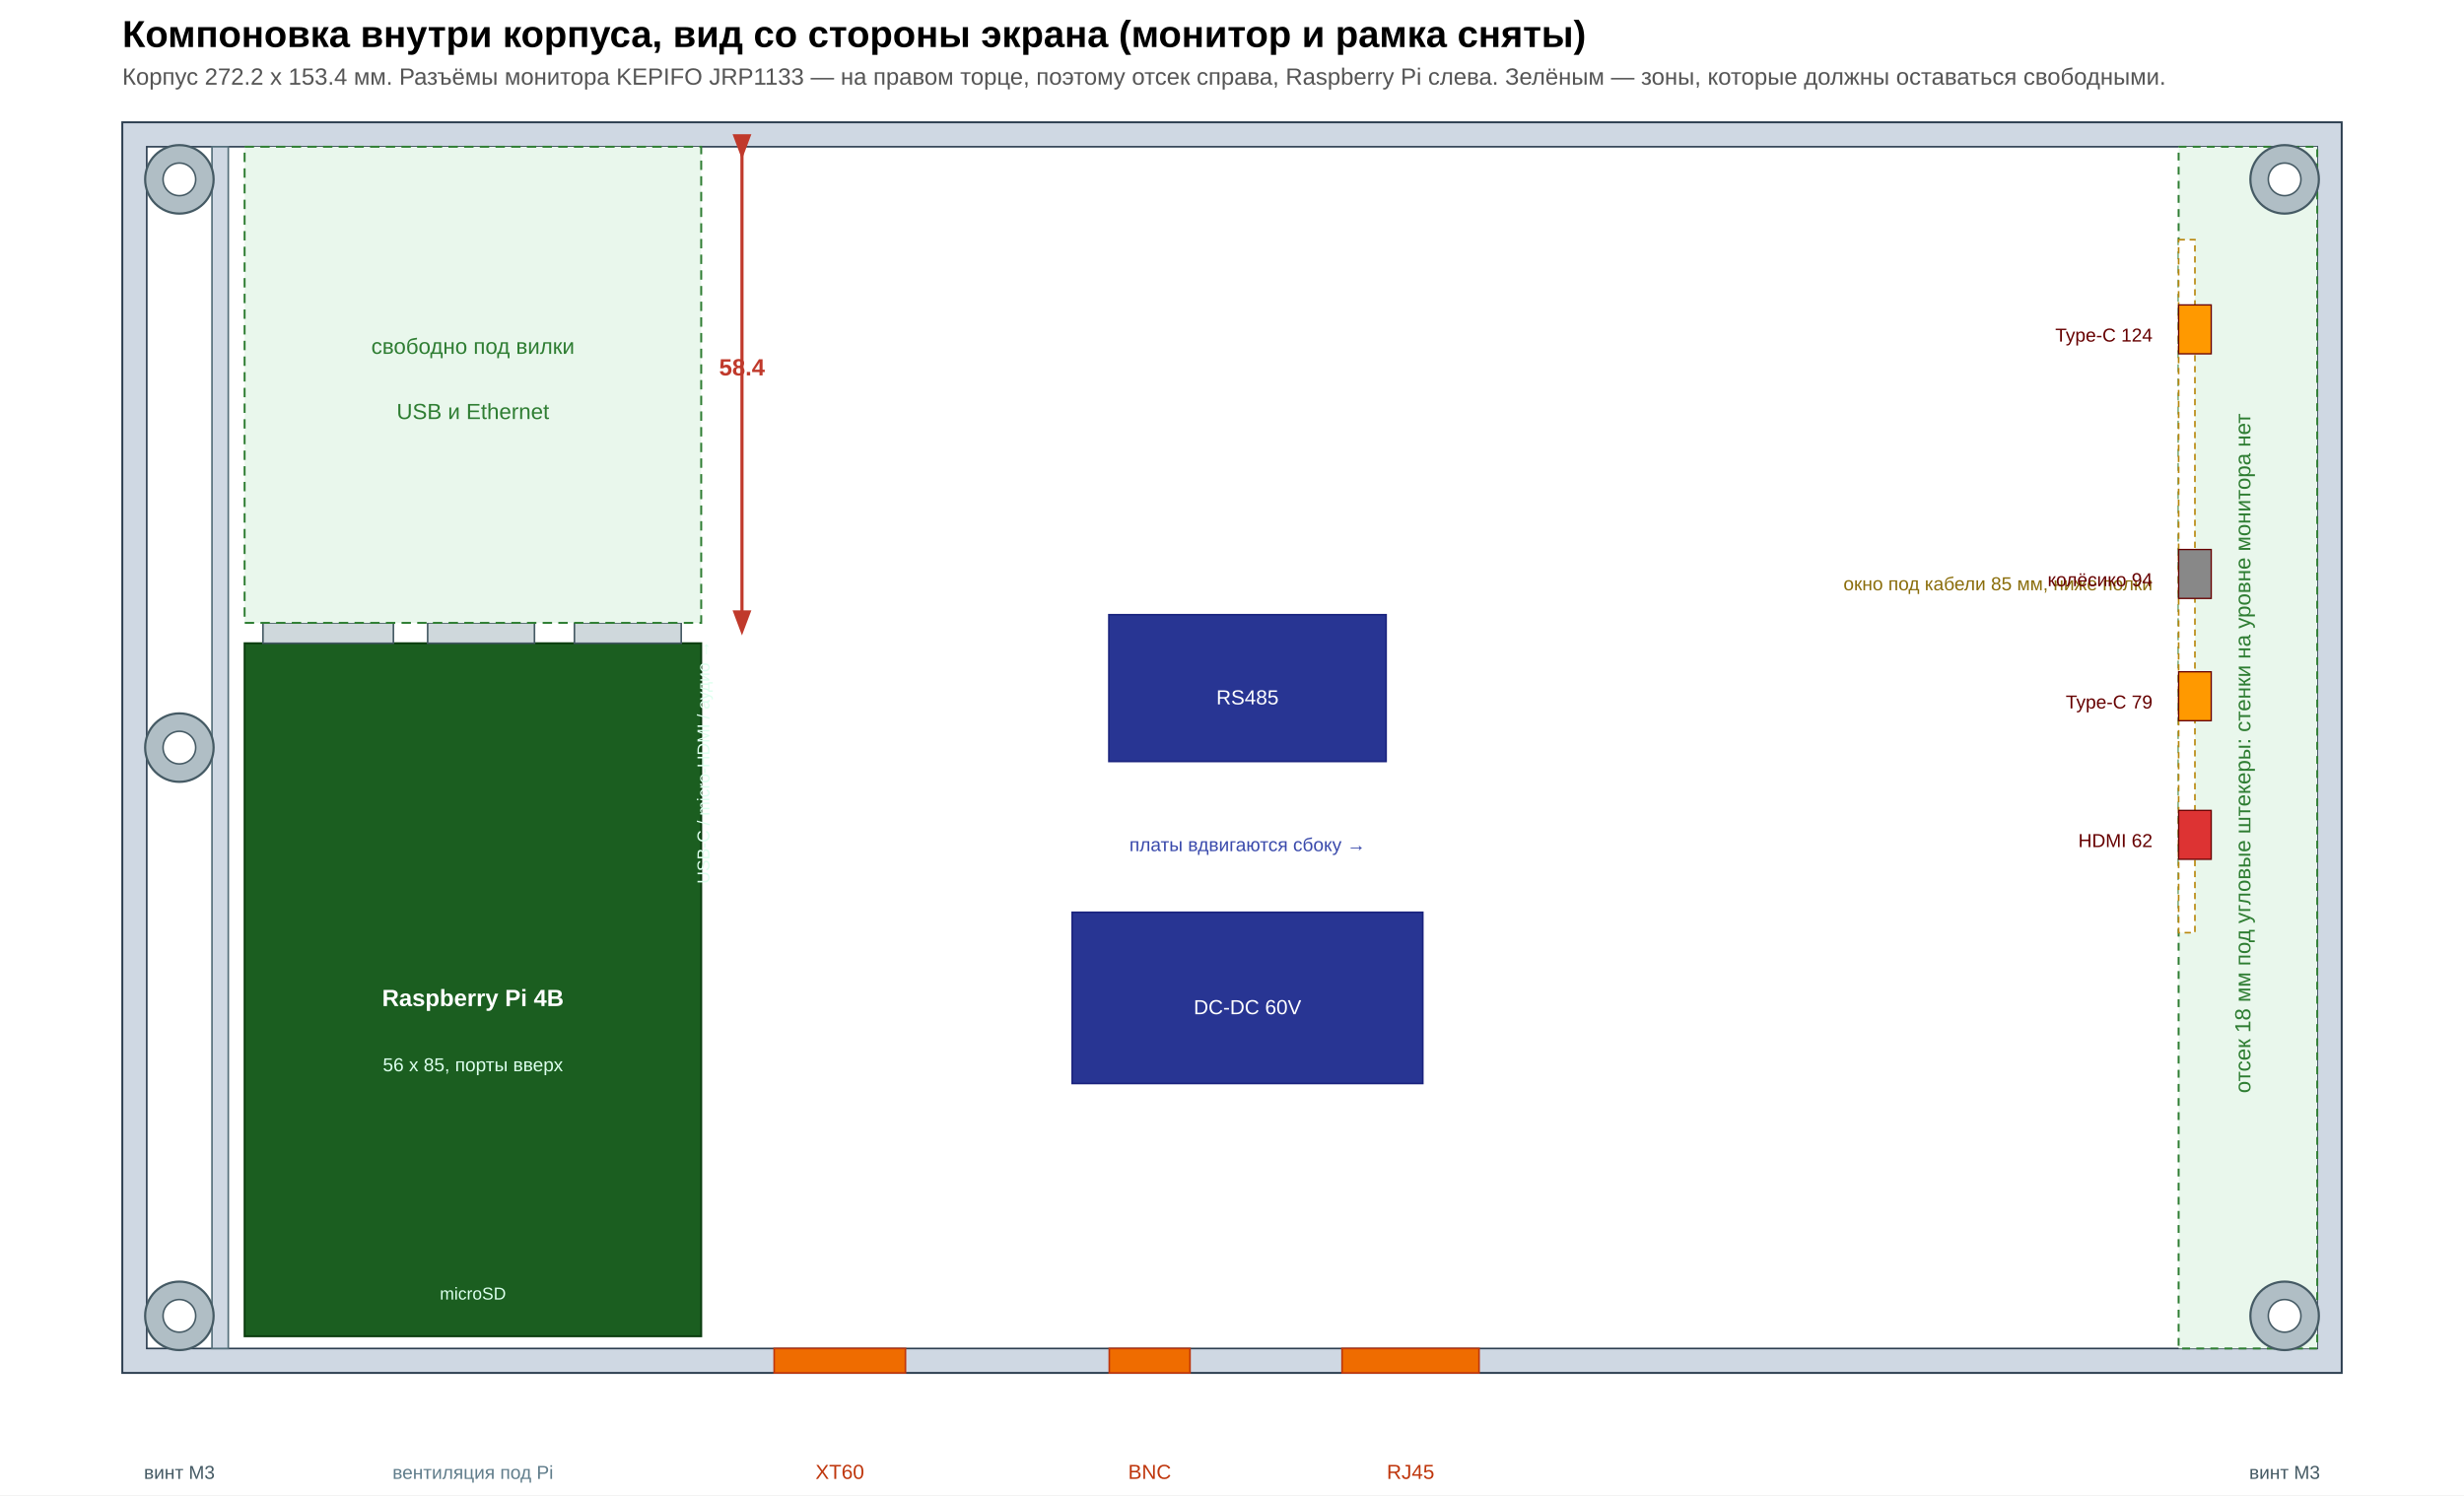
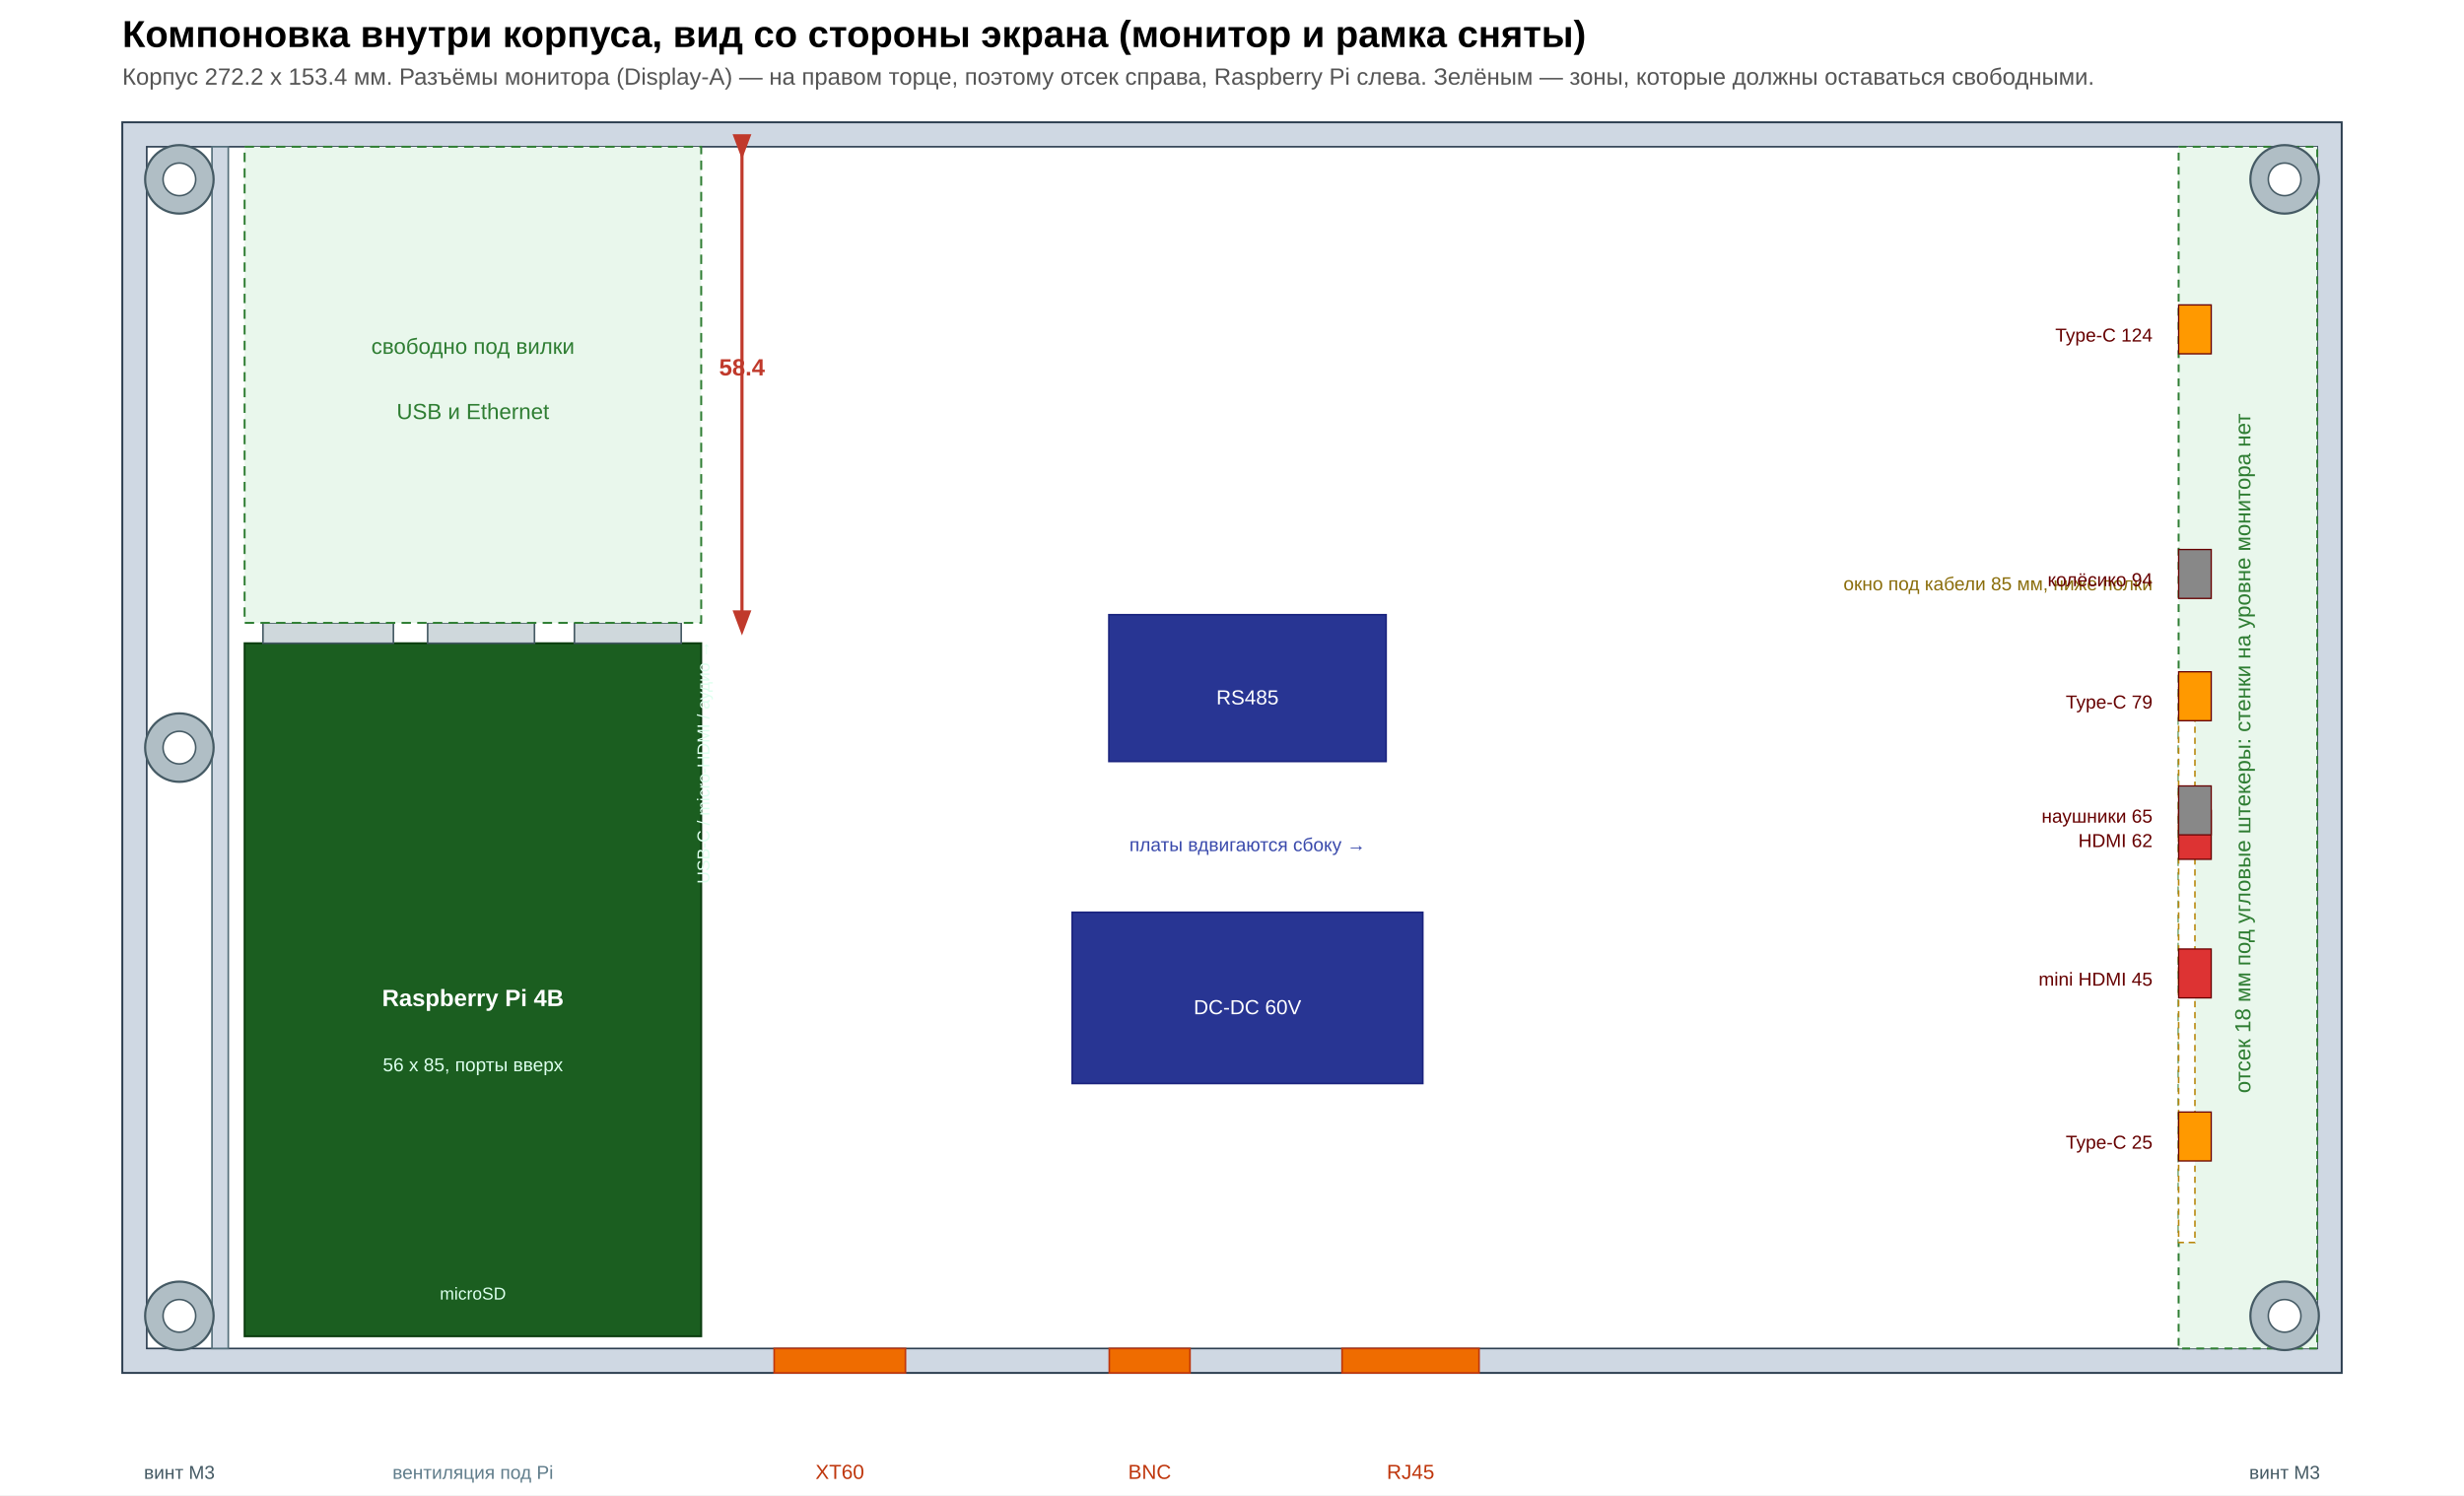
<svg xmlns="http://www.w3.org/2000/svg" width="1571.44" height="953.68" viewBox="-78 -78 1571.44 953.68" font-family="Arial">
  <defs>
    <marker id="a" markerWidth="8" markerHeight="8" refX="4" refY="4" orient="auto">
      <path d="M0,4 L8,1 L8,7 z" fill="#c0392b" />
    </marker>
  </defs>
  <rect x="-78" y="-78" width="100%" height="100%" fill="#fff" />
  <text x="0" y="-48" font-size="24" font-weight="bold">Компоновка внутри корпуса, вид со стороны экрана (монитор и рамка сняты)</text>
-   <text x="0" y="-24" font-size="15" fill="#555">Корпус 272.2 x 153.4 мм. Разъёмы монитора KEPIFO JRP1133 — на правом торце, поэтому отсек справа, Raspberry Pi слева. Зелёным — зоны, которые должны оставаться свободными.</text>
+   <text x="0" y="-24" font-size="15" fill="#555">Корпус 272.2 x 153.4 мм. Разъёмы монитора (Display-A) — на правом торце, поэтому отсек справа, Raspberry Pi слева. Зелёным — зоны, которые должны оставаться свободными.</text>
  <rect x="0.0" y="0.0" width="1415.44" height="797.68" fill="#cfd8e3" stroke="#2c3e50" stroke-width="1.248" />
  <rect x="15.6" y="15.6" width="1384.24" height="766.48" fill="#ffffff" stroke="#2c3e50" stroke-width="1.04" />
  <rect x="1311.44" y="15.6" width="88.4" height="766.48" fill="#e9f7ec" stroke="#2e7d32" stroke-width="1.248" stroke-dasharray="5 4" />
  <text x="1357.2" y="402.48" font-size="14" fill="#2e7d32" text-anchor="middle" font-weight="normal" transform="rotate(-90 1357.2 402.48)">отсек 18 мм под угловые штекеры: стенки на уровне монитора нет</text>
-   <rect x="1311.44" y="74.88" width="10.4" height="442.0" fill="#ffffff" stroke="#b8860b" stroke-width="1.04" stroke-dasharray="4 3" />
+   <rect x="1311.44" y="360.88" width="10.4" height="353.6" fill="#ffffff" stroke="#b8860b" stroke-width="1.0" stroke-dasharray="4 3" />
  <text x="1294.8" y="298.48" font-size="12" fill="#8a6d0b" text-anchor="end" font-weight="normal">окно под кабели 85 мм, ниже полки</text>
  <rect x="1311.44" y="438.88" width="20.8" height="31.2" fill="#d33" stroke="#600" stroke-width="0.832" />
  <text x="1294.8" y="462.28" font-size="12" fill="#600" text-anchor="end" font-weight="normal">HDMI 62</text>
  <rect x="1311.44" y="350.48" width="20.8" height="31.2" fill="#f90" stroke="#600" stroke-width="0.832" />
  <text x="1294.8" y="373.88" font-size="12" fill="#600" text-anchor="end" font-weight="normal">Type-C 79</text>
  <rect x="1311.44" y="272.48" width="20.8" height="31.2" fill="#888" stroke="#600" stroke-width="0.832" />
  <text x="1294.8" y="295.88" font-size="12" fill="#600" text-anchor="end" font-weight="normal">колёсико 94</text>
  <rect x="1311.44" y="116.48" width="20.8" height="31.2" fill="#f90" stroke="#600" stroke-width="0.832" />
  <text x="1294.8" y="139.88" font-size="12" fill="#600" text-anchor="end" font-weight="normal">Type-C 124</text>
  <rect x="57.2" y="15.6" width="10.4" height="766.48" fill="#cfd8e3" stroke="#546e7a" stroke-width="1.04" />
  <circle cx="36.4" cy="761.28" r="21.84" fill="#b0bec5" stroke="#455a64" stroke-width="1.4" />
  <circle cx="36.4" cy="761.28" r="10.4" fill="#fff" stroke="#455a64" stroke-width="1" />
  <circle cx="36.4" cy="398.84" r="21.84" fill="#b0bec5" stroke="#455a64" stroke-width="1.4" />
  <circle cx="36.4" cy="398.84" r="10.4" fill="#fff" stroke="#455a64" stroke-width="1" />
  <circle cx="36.4" cy="36.4" r="21.84" fill="#b0bec5" stroke="#455a64" stroke-width="1.4" />
  <circle cx="36.4" cy="36.4" r="10.4" fill="#fff" stroke="#455a64" stroke-width="1" />
  <circle cx="1379.04" cy="761.28" r="21.84" fill="#b0bec5" stroke="#455a64" stroke-width="1.4" />
  <circle cx="1379.04" cy="761.28" r="10.4" fill="#fff" stroke="#455a64" stroke-width="1" />
  <circle cx="1379.04" cy="36.4" r="21.84" fill="#b0bec5" stroke="#455a64" stroke-width="1.4" />
  <circle cx="1379.04" cy="36.4" r="10.4" fill="#fff" stroke="#455a64" stroke-width="1" />
  <text x="36.4" y="865.28" font-size="12" fill="#455a64" text-anchor="middle" font-weight="normal">винт M3</text>
  <text x="1379.04" y="865.28" font-size="12" fill="#455a64" text-anchor="middle" font-weight="normal">винт M3</text>
  <rect x="78.0" y="332.28" width="291.2" height="442.0" fill="#1b5e20" stroke="#0b3d0f" stroke-width="1.248" />
  <text x="223.6" y="563.68" font-size="15" fill="#fff" text-anchor="middle" font-weight="bold">Raspberry Pi 4B</text>
  <text x="223.6" y="605.28" font-size="12" fill="#dfe" text-anchor="middle" font-weight="normal">56 x 85, порты вверх</text>
  <text x="223.6" y="750.88" font-size="11" fill="#dfe" text-anchor="middle" font-weight="normal">microSD</text>
  <text x="374.4" y="485.68" font-size="11" fill="#dfe" text-anchor="start" font-weight="normal" transform="rotate(-90 374.4 485.68)">USB-C / micro-HDMI / аудио →</text>
  <rect x="288.34" y="319.28" width="68.12" height="13.0" fill="#cfd8dc" stroke="#455a64" stroke-width="1.04" />
  <text x="322.4" y="298.48" font-size="12" fill="#37474f" text-anchor="middle" font-weight="normal">USB</text>
  <rect x="194.74" y="319.28" width="68.12" height="13.0" fill="#cfd8dc" stroke="#455a64" stroke-width="1.04" />
  <text x="228.8" y="298.48" font-size="12" fill="#37474f" text-anchor="middle" font-weight="normal">USB</text>
  <rect x="89.7" y="319.28" width="83.2" height="13.0" fill="#cfd8dc" stroke="#455a64" stroke-width="1.04" />
  <text x="131.3" y="298.48" font-size="12" fill="#37474f" text-anchor="middle" font-weight="normal">ETH</text>
  <rect x="78.0" y="15.6" width="291.2" height="303.68" fill="#e9f7ec" stroke="#2e7d32" stroke-width="1.248" stroke-dasharray="6 4" />
  <text x="223.6" y="147.68" font-size="14" fill="#2e7d32" text-anchor="middle" font-weight="normal">свободно под вилки</text>
  <text x="223.6" y="189.28" font-size="14" fill="#2e7d32" text-anchor="middle" font-weight="normal">USB и Ethernet</text>
  <line x1="395.2" y1="319.28" x2="395.2" y2="15.6" stroke="#c0392b" stroke-width="2" marker-start="url(#a)" marker-end="url(#a)" />
  <text x="395.2" y="161.44" font-size="15" font-weight="bold" fill="#c0392b" text-anchor="middle">58.4</text>
  <rect x="605.8" y="503.88" width="223.6" height="109.2" fill="#283593" stroke="#1a237e" stroke-width="1.04" />
  <text x="717.6" y="568.88" font-size="13" fill="#fff" text-anchor="middle" font-weight="normal">DC-DC 60V</text>
  <rect x="629.2" y="314.08" width="176.8" height="93.6" fill="#283593" stroke="#1a237e" stroke-width="1.04" />
  <text x="717.6" y="371.28" font-size="13" fill="#fff" text-anchor="middle" font-weight="normal">RS485</text>
  <text x="717.6" y="464.88" font-size="12" fill="#3949ab" text-anchor="middle" font-weight="normal">платы вдвигаются сбоку →</text>
  <rect x="415.74" y="782.08" width="83.72" height="15.6" fill="#ef6c00" stroke="#bf360c" stroke-width="1.04" />
  <text x="457.6" y="865.28" font-size="13" fill="#bf360c" text-anchor="middle" font-weight="normal">XT60</text>
  <rect x="629.46" y="782.08" width="51.48" height="15.6" fill="#ef6c00" stroke="#bf360c" stroke-width="1.04" />
  <text x="655.2" y="865.28" font-size="13" fill="#bf360c" text-anchor="middle" font-weight="normal">BNC</text>
  <rect x="777.92" y="782.08" width="87.36" height="15.6" fill="#ef6c00" stroke="#bf360c" stroke-width="1.04" />
  <text x="821.6" y="865.28" font-size="13" fill="#bf360c" text-anchor="middle" font-weight="normal">RJ45</text>
  <text x="223.6" y="865.28" font-size="12" fill="#607d8b" text-anchor="middle" font-weight="normal">вентиляция под Pi</text>
+   <rect x="1311.44" y="631.28" width="20.8" height="31.2" fill="#f90" stroke="#600" stroke-width="0.8" />
+   <text x="1294.8" y="654.68" font-size="12" fill="#600" text-anchor="end">Type-C 25</text>
+   <rect x="1311.44" y="527.28" width="20.8" height="31.2" fill="#d33" stroke="#600" stroke-width="0.8" />
+   <text x="1294.8" y="550.68" font-size="12" fill="#600" text-anchor="end">mini HDMI 45</text>
+   <rect x="1311.44" y="423.28" width="20.8" height="31.2" fill="#888" stroke="#600" stroke-width="0.8" />
+   <text x="1294.8" y="446.68" font-size="12" fill="#600" text-anchor="end">наушники 65</text>
</svg>
